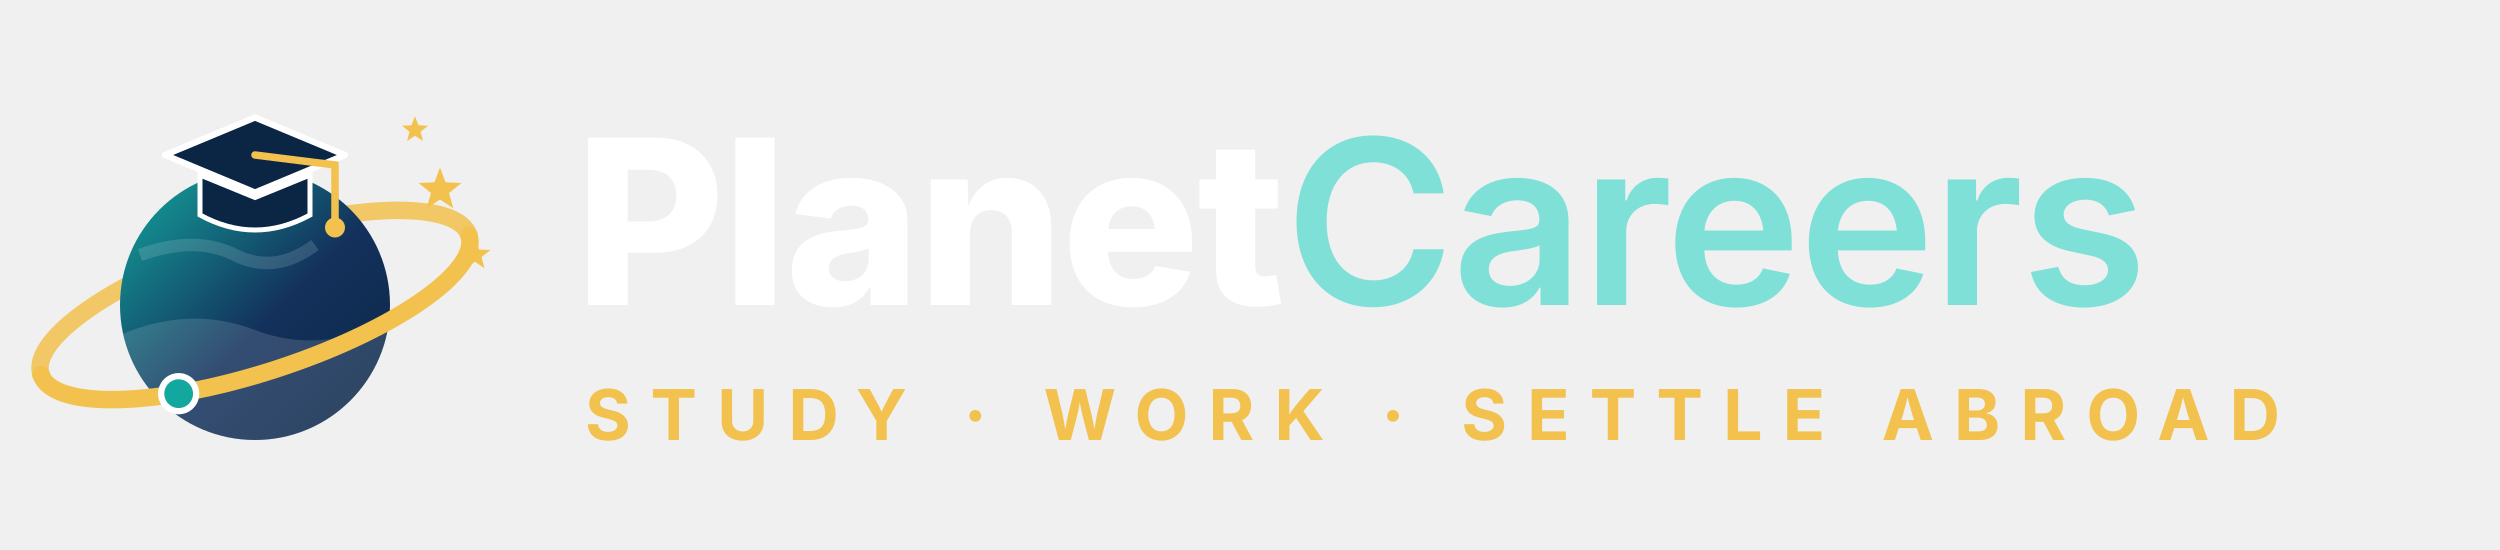
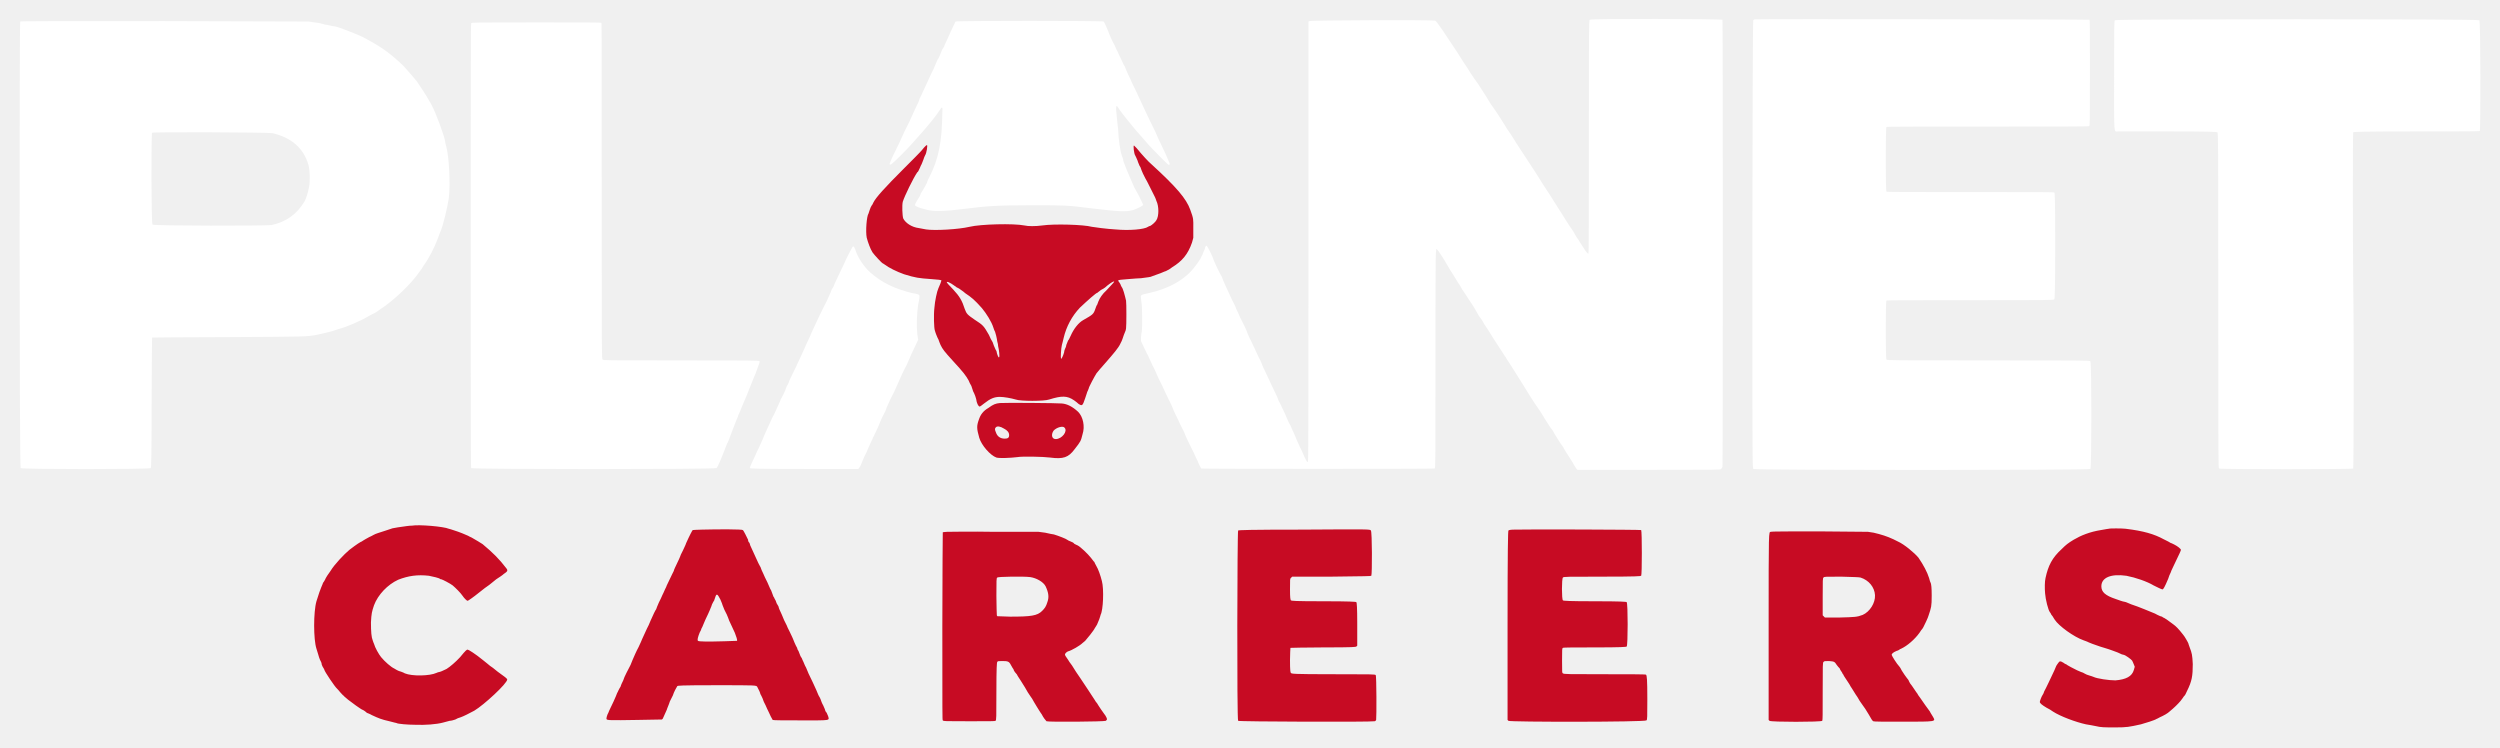
- <svg xmlns="http://www.w3.org/2000/svg" viewBox="0 0 1000 220" width="1000" height="220">
-   <g transform="translate(6 10)">
-     <defs>
-       <linearGradient id="pcg" x1="0" y1="0" x2="1" y2="1">
-         <stop offset="0" stop-color="#13a89e" />
-         <stop offset=".55" stop-color="#13315c" />
-         <stop offset="1" stop-color="#0b2545" />
-       </linearGradient>
-       <clipPath id="pcp">
-         <circle cx="96" cy="112" r="54" />
-       </clipPath>
-     </defs>
-     <g transform="rotate(-18 96 112)">
-       <path d="M6 112A90 27 0 0 1 186 112" fill="none" stroke="#f2c14e" stroke-width="7" stroke-linecap="round" opacity=".85" />
-     </g>
-     <circle cx="96" cy="112" r="54" fill="url(#pcg)" />
-     <g clip-path="url(#pcp)" fill="#ffffff" opacity=".14">
-       <path d="M42 124Q70 112 96 122T150 118V170H42Z" />
-       <path d="M50 92Q72 84 88 92T120 88" fill="none" stroke="#fff" stroke-width="5" />
-     </g>
-     <g transform="rotate(-18 96 112)">
-       <path d="M186 112A90 27 0 0 1 6 112" fill="none" stroke="#f2c14e" stroke-width="7" stroke-linecap="round" />
-       <circle cx="56" cy="136.3" r="7" fill="#13a89e" stroke="#ffffff" stroke-width="2.5" />
-     </g>
-     <path d="M74 60V76Q96 88 118 76V60L96 69Z" fill="#0b2545" stroke="#ffffff" stroke-width="2" />
-     <path d="M60 52L96 37L132 52L96 67Z" fill="#0b2545" stroke="#ffffff" stroke-width="2.5" stroke-linejoin="round" />
-     <path d="M96 52L128 56V78" fill="none" stroke="#f2c14e" stroke-width="3" stroke-linecap="round" />
-     <circle cx="128" cy="81" r="4" fill="#f2c14e" />
-     <path d="M170.0 57.0L172.2 62.9L178.6 63.2L173.6 67.2L175.3 73.3L170.0 69.8L164.7 73.3L166.4 67.2L161.4 63.2L167.8 62.9ZM184.0 85.5L185.6 89.8L190.2 90.0L186.6 92.8L187.8 97.3L184.0 94.7L180.2 97.3L181.4 92.8L177.8 90.0L182.4 89.8ZM160.0 36.5L161.4 40.1L165.2 40.3L162.2 42.7L163.2 46.4L160.0 44.3L156.8 46.4L157.8 42.7L154.8 40.3L158.6 40.1Z" fill="#f2c14e" />
-   </g>
-   <text x="230" y="122" font-family="Montserrat, Inter, Arial, sans-serif" font-weight="800" font-size="92" letter-spacing="-1" fill="#ffffff">Planet<tspan fill="#7fe0d8" font-weight="600"> Careers</tspan>
-   </text>
-   <text x="234" y="176" font-family="Montserrat, Inter, Arial, sans-serif" font-weight="700" font-size="28" letter-spacing="8" fill="#f2c14e">STUDY · WORK · SETTLE ABROAD</text>
+ <svg xmlns="http://www.w3.org/2000/svg" viewBox="0 0 1422 425" width="1422" height="425">
+   <path fill="#FFFFFF" d="M904.25 11.25c-0.5 0.25-0.5 6.25-0.5 66.75 0 36.5 0 66.25-0.25 66.25-0.25 0.25-1.25-0.75-2.75-3.25-0.75-1.25-2.25-3.25-3-4.75-1-1.25-2-3-2.5-4-0.5-1-1.75-2.5-2.5-3.75-0.75-1.25-1.75-2.75-2.25-3.5-0.5-0.75-2.25-3.75-4.25-6.75-2-3-3.75-6-4.25-6.75-1.25-2-3.25-5-4.25-6.5-0.25-0.5-2-3.25-3.75-6-4.25-6.5-8-12.25-9.5-14.5-0.75-1-1.5-2.5-2-3-0.25-0.5-1.75-3-3.25-5.25-1.5-2-3.25-4.75-3.75-5.75-0.5-1-2.5-3.75-4-6.25-1.75-2.5-3.25-4.75-3.5-5-0.25-0.5-4.25-7-7.25-11.5-1-1.25-3-4.25-4.5-6.5-1.25-2.25-3.5-5.25-4.5-7-1-1.5-2.5-4-3.5-5.5-2.25-3.25-2.5-3.75-7.5-11.25-3.25-4.5-3.75-5.5-4.5-5.75-1.5-0.5-70.75-0.25-71.5 0.25l-0.5 0.25 0 124.75c0 68.5 0 125-0.25 125.25-0.25 1.25-0.75 0.75-3.5-5.75-0.75-1.5-1.25-2.5-1.25-2.5 0-0.25-0.5-1.25-1-2.25-0.5-1.25-1.5-3.25-2-4.75-0.75-1.5-1.75-3.75-2.25-5-0.75-1.25-1.5-2.75-1.75-3.5-0.5-1.25-1.75-4.25-4-8.75-0.75-1.25-1.25-2.5-1.25-2.5 0-0.25-0.5-1.5-1.25-3-2.25-4.75-2.75-5.75-2.75-5.75 0-0.25-0.5-1-3.75-8-0.75-1.5-1.25-2.75-1.25-2.75 0-0.25-0.5-1.25-1-2.5-0.75-1.25-2-4-3-6.25-1-2-2.25-5-3.25-6.75-0.75-1.5-1.5-3.5-1.75-4.25-0.25-0.75-1.25-2.75-2.25-4.75-1-1.75-2-4-2.25-4.75-1.5-3-1.75-3.75-1.75-4 0 0-0.75-1.75-1.75-3.5-2-4.25-5.75-12.25-6-13.5-0.25-0.25-1.5-2.75-2.75-5.25-1.25-2.75-2.25-5-2.25-5.25 0-0.5-3.25-7.25-3.75-7.25-0.25 0-0.75 0.5-1 2-0.25 0.5-1 2-1.25 3-0.5 1-1 1.75-1 2 0 0.25-2 3.25-3.25 4.75-5.25 7.25-14.75 12.75-26.5 15.25-4.5 1-4.5 1-4.25 3 0 0.75 0.25 1.75 0.25 2.25 0.5 2.25 0.5 14.25 0.25 16.25-0.25 1-0.5 2.75-0.5 3.75l0 2 2 4.25c1 2.25 2 4 2 4 0 0.25 1.25 2.5 2.5 5.5 1.5 2.75 2.5 5.25 2.5 5.25 0 0 0.5 1 1 2.25 0.5 1 1.5 3 2 4 0.5 1.25 2.25 4.75 3.5 7.5 1.5 2.75 2.5 5.25 2.5 5.25 0 0.25 0.75 2 1.75 4 1 2 2 4 2 4.25 0.25 0.25 0.75 1.75 1.5 3 0.75 1.25 1.75 3.5 2.25 5 1.75 3.75 2.25 4.75 4.5 9.25 1 2.25 2 4.5 2.25 4.75 0.25 1 1.75 4 2 4.25 0.5 0.25 132.25 0.25 132.75 0 0.5-0.25 0.5-1.25 0.5-62 0-65.75 0-63.75 1-62.5 0.5 0.25 4 5.75 6 9.25 0.5 1 1.75 3 2.75 4.5 1 1.75 2.25 3.5 2.75 4.5 0.75 1 2 3 2.75 4.5 1 1.5 2.5 3.5 3 4.5 0.75 1 1.75 2.75 2.5 3.75 0.75 1 1.5 2.5 2 3.25 0.25 0.5 1.25 2.25 2 3.5 1 1.25 2 2.75 2.25 3.25 0.25 0.75 1.5 2.5 2.5 4 1 1.5 2 3.25 2.25 3.5 0.25 0.75 2.25 3.5 5.75 9 1 1.5 2 3.25 2.5 3.75 0.25 0.75 1.75 2.75 3 4.75 2.5 4 5.5 8.75 6.75 10.75 1 1.5 3.75 6.25 6.75 10.75 2 2.75 4.25 6.25 5 7.5 0 0.25 0.75 1.25 1.5 2.5 2 3.25 3.25 5 3.75 5.5 0.25 0.75 3.75 6.25 4.25 7 0.25 0.25 1 1.5 1.75 2.5 0.5 1.25 2.25 3.75 3.5 5.75 1.25 2 2.25 3.5 2.25 3.75 0 0 1.25 2 1.75 2.75l0.5 0.5 40.75 0c39.5 0 40.75 0 41-0.5 0.25-0.25 0.5-0.75 0.75-1.25 0.25-2.5 0.25-253.75 0-254.25-0.75-0.5-75-0.75-75.5 0zM998.75 11c-1 0-1.25 0.25-1.5 0.5-0.5 0.75-0.75 248.75-0.25 252.75 0 1.25 0.25 2.25 0.25 2.5 0.5 0.75 191 0.75 191.75 0 0.75-0.5 0.75-60.75 0-61.25-0.25-0.5-5.75-0.5-58-0.5-53.25 0-57.75 0-58-0.5-0.5-0.5-0.5-33 0-33.5 0.25-0.25 8.5-0.25 47.75-0.25 43 0 47.5 0 47.75-0.5 0.25-0.25 0.5-6 0.5-30.25 0-29.5-0.25-30-0.5-30.5-0.5-0.25-7.5-0.25-47.75-0.25-36.5 0-47.5 0-47.75-0.25-0.5-0.5-0.5-36.25 0-36.75 0.25-0.25 13.5-0.25 57.5-0.25 39 0 57.5 0 57.75-0.25 0.5-0.25 0.5-0.75 0.5-30.25 0-25.5 0-30-0.25-30.25-0.5-0.25-185.75-0.5-189.75-0.25zM1203 11.5c-0.5 0.25-0.5 3.5-0.5 31.5 0 35-0.25 31.75 2.25 31.75 0.75 0 13.75 0 28.75 0 22.75 0 27.5 0.25 27.75 0.5 0.5 0.25 0.5 7.25 0.5 95.75 0 93.5 0 95.25 0.5 95.5 0.75 0.5 75.75 0.5 76.25 0 0.25-0.5 0.5-72.75 0-106-0.25-25.75-0.25-84.75 0-85.25 0.25-0.25 4.5-0.5 36-0.5 25.25 0 35.75 0 36-0.25 0.5-0.5 0.5-62.5-0.25-63-0.5-0.75-206.75-0.75-207.25 0zM11.5 12.25c-0.5 0.5-0.5 253.5 0.25 254 0.5 0.75 73.5 0.75 74 0 0.25-0.25 0.5-6.5 0.5-37.25 0-20.25 0.25-36.75 0.25-37 0.25 0 19.75-0.25 43.25-0.25 45.5-0.25 44.5-0.25 50.25-1.25 2.25-0.5 6.75-1.5 8.5-2 0.75-0.25 2.5-0.75 3.75-1.25 5-1.25 13-4.75 18-7.75 1-0.5 2.25-1.25 3-1.5 0.5-0.25 1.5-1 2.25-1.5 0.5-0.5 1.75-1.25 2.5-1.75 7.25-5 16.75-14.25 21-20.75 0.5-0.5 1.5-2 2-3 3.25-4.5 6-10 8-15.25 0.5-1.5 1.25-3.25 1.5-4 1.5-3.25 3.75-12.75 4.75-18.75 1-8.25 0.25-23.75-1.5-30-0.25-0.5-0.5-2-0.75-3.5-0.75-3.5-5.25-15.5-7-18.75-0.25-0.5-0.75-1.5-1-2-0.25-0.5-1-1.5-1.5-2.5-0.75-1.5-4.5-7.25-6.25-9.75-1.5-2-5.75-6.75-7.75-9-7-6.75-12.5-10.75-20.5-15-1-0.5-2.25-1.25-2.75-1.5-3.75-1.75-13.25-5.5-15.75-6-0.75 0-2-0.25-2.75-0.5-1-0.25-2.5-0.5-3-0.5-0.5-0.25-1.5-0.5-1.75-0.5-0.25-0.25-2.25-0.5-4-0.75l-3.5-0.5-82-0.25c-64 0-81.75 0-82 0.25zm143.5 63.5c10.75 2.5 17.75 8.5 20.5 18.25 0.75 2.75 1 9.5 0.25 12.5-0.5 2.75-1.5 6.25-2.5 8-4.25 7.25-10.5 11.75-18.75 13.5-3 0.5-67.25 0.5-67.75-0.25-0.75-0.5-0.75-51.75-0.25-52.25 0.5-0.5 65.75-0.25 68.5 0.25zM543.5 12.25c-0.25 0.5-2 4.25-2.75 5.75-0.25 0.75-1.25 2.75-2 4.5-1 2-1.75 3.75-1.75 4-0.25 0.25-0.5 1-1 1.5-0.25 0.75-0.75 1.75-1 2.5-0.25 0.75-1 2.5-1.75 3.5-0.5 1.25-1.25 3-1.5 3.5-0.25 0.75-1 2.5-2 4.25-1.75 3.75-6 13.25-6.75 14.5 0 0.75-1 2.75-2 4.75-1 2.25-2.25 4.75-2.5 5.5-0.5 1-1 2-1 2.25-1 1.75-4.5 9-4.5 9.25 0 0.25-2.25 5-5.5 11.5-0.75 1.75-1.5 3.5-1.5 3.75 0.25 1 1 0.5 6.5-5 4.75-4.75 6.5-6.75 12-13 3.75-4.25 8.25-9.75 9.75-12.25 1.75-2.75 2-2.5 1.75 1.25-0.25 16.5-2 26-7.5 36.75-0.75 1.25-1.25 2.75-1.25 3-0.25 0.5-2.25 4.25-3.5 6 0 0.5-0.5 1-0.5 1.5-0.25 0.25-1 1.75-1.75 2.75-0.75 1.25-1.25 2.5-1 2.5 0 0.5 2.25 1.5 5.5 2.25 4.25 1.5 11.5 1.25 23-0.25 12-1.5 17.5-2 37.75-2 20 0 20 0 34 1.75 16.75 2 19.5 2 23.75 1 2.25-0.75 5.75-2.5 5.75-3 0-0.25-1.25-2.5-2.5-5.25-1.5-2.75-2.75-5-2.75-5 0-0.25-0.75-1.75-1.5-3.5-1.5-3.25-4-9.5-4.5-11 0-0.5-0.25-1.75-0.75-2.75-1.25-3.75-2-9.5-2.25-15.5-0.25-1.5-0.5-4.5-0.75-6.75-0.75-7-0.5-7.75 1.25-4.75 2.25 3.25 5 6.5 9.5 12 5 5.75 6.25 7 7 8 1.5 1.75 11.25 11.75 11.75 11.75 0.75 0 0.75-0.5 0.25-1.5-1-2.5-3.25-7.5-5-11-1-2-1.75-3.75-1.75-3.75 0-0.25-1.5-3.5-4.5-9.5-2.5-5.25-4.75-10-5.5-11.75-0.25-0.5-1-2-1.5-3.25-2.25-4.5-3.25-6.75-3.25-6.75 0-0.25-0.75-1.75-1.75-3.75-0.75-1.75-1.75-4-2-4.75-0.5-0.5-1.25-2.5-2-4-0.75-1.5-1.75-3.5-2-4.25-0.5-0.75-1.25-2.5-1.75-3.75-0.75-1.25-1.75-3.25-2.25-4.5-0.5-1.25-1.25-2.75-1.5-3.75-1-2.25-2-4.75-2.5-5.25-0.5-0.5-83.75-0.5-84.25 0zM268 13.25c-0.25 0.25-0.25 40-0.25 126.5 0 86.5 0 126.25 0.25 126.5 0.5 0.75 138.5 0.75 139.5 0 0.75-0.5 2.75-5.25 5.5-12.5 0.25-0.5 0.5-1.5 0.75-1.75 0.25-0.25 0.5-1.25 1-2.25 0.5-1.5 2.25-6 4-10.5 0.75-1.5 1.25-3 1.25-3.25 0.25-0.25 1.25-2.75 2.25-5.25 1-2.25 2.25-5.25 2.75-6.5 0.5-1.25 1.5-4 2.5-6.25 0.75-2 1.75-4.5 2.25-5.5 2.5-6.75 2.5-6.75 2.25-7-0.25-0.5-5-0.5-44.5-0.5-44 0-44.25 0-44.75-0.5-0.5-0.5-0.5-0.75-0.5-95 0-103.75 0-96-0.25-96.5-0.25-0.25-8-0.25-37-0.25-36 0-36.75 0-37 0.5zM484.75 140.75c-0.75 1.25-3.75 7-3.75 7.25 0 0.25-0.5 1.25-3.5 7.5-2.5 5.25-3.5 7.5-3.5 7.75 0 0-0.25 0.25-0.5 0.75-0.25 0.25-0.75 1.25-1 2.25-1.25 2.5-1 2.5-2.75 6-2 3.75-6 12.25-7 14.5-0.5 1-1 2.25-1.5 3.25-0.25 1-1.25 2.75-2 4.5-0.75 1.5-1.25 2.75-1.25 2.75 0 0.25-1.75 3.75-4 8.75-0.5 1-1 2-1 2.25 0 0-1 2-2 4-1 2.25-2.25 4.5-2.25 5-0.25 0.75-0.75 1.75-1.25 2.5-0.25 0.5-0.5 1.25-0.5 1.25 0 0.25-0.5 1.5-1.25 3-0.75 1.5-1.5 3-1.75 3.25 0 0.75-2.25 5-3.5 8-0.75 1.25-1.5 3-2 4-0.25 0.75-1.5 3.25-2.5 5.5-1 2.25-2 4.5-2.25 5.25-0.5 1-1.25 3-2 4.5-0.75 1.5-1.75 3.5-2 4.25-0.5 1-1.25 2.75-2 4.25-0.75 1.5-1.25 3-1.25 3.25 0.25 0.25 2 0.5 31 0.5l30.75 0 0.5-0.75c0.25-0.25 0.75-1 1-1.75 0.25-0.5 1-2.5 1.75-4.25 0.75-1.5 1.5-3 1.5-3 0-0.25 1.25-3 2.75-6.25 0.5-0.75 0.75-1.5 0.75-1.75 0 0 0.75-1.25 1.5-3 0.75-1.5 2-4.25 2.75-6.25 0.75-1.75 1.5-3.5 1.75-3.75 0.5-0.75 1.75-3.5 1.75-4 0 0 1-2.25 2.25-5 1.5-2.75 3-6 3.5-7.25 0.5-1.25 1.5-3.25 2-4.5 0.5-1 1-2.25 1-2.25 0 0 1.25-2.75 2.75-5.5 1.25-3 2.5-5.5 2.5-5.75 0 0 1-2 2-4.25l2-4.25-0.5-3.25c-0.5-4.5-0.25-11.75 0.5-16.75 0.75-3.5 1-5 0.5-5.5 0-0.25-1.75-0.75-3.75-1-10.25-2.5-17.5-6-24.25-12-3.5-3.25-7-8.5-8.25-12.75-0.75-2-1.25-2.25-1.75-1.25z" />
+   <path fill="#C70B23" d="M526.5 83c-0.5 0.5-1.25 1.25-2 2.25-0.75 1-5.5 5.75-10.5 10.75-10.75 10.75-15.75 16.25-17.25 19.25-0.25 0.75-0.75 1.5-1 1.75-0.25 0.25-0.75 1.5-1 2.25-0.25 1-0.75 2-0.75 2.25-1 1.25-1.75 10-1 13.75 0.75 2.75 2 6.25 3.25 8.25 1 1.5 5.5 6.25 5.75 6.25 0.25 0 0.75 0.5 1.25 0.75 2.25 1.75 6.75 4 11 5.5 6.5 2 8.25 2.25 15.5 2.75 4 0.25 5.5 0.5 5.75 0.75 0 0.25-1 3-1.75 4.5-0.75 1.5-2 7.25-2.25 11-0.5 4-0.25 11.75 0.25 13 0.25 0.75 0.5 1.75 0.75 2.25 0.25 0.5 0.75 2 1.25 2.75 0.25 1 1 2.5 1.25 3.25 1.25 2.5 2 3.5 7 9 6 6.5 7.5 8.5 9 11.25 0.25 0.75 1 2.25 1.5 3 0.25 1 0.75 2 0.75 2.25 0 0 0.25 1 0.75 1.75 0.5 1 1 2.5 1.25 3.5 0.25 2.25 1.25 4.25 2 4.25 0.25 0 1.25-0.75 2.5-1.75 3.5-2.75 5.75-3.75 9-3.75 2.25 0 6.5 0.75 9 1.5 2.5 1 16.25 1 19 0 7.25-2.25 10.25-2.25 14.25 0.5 0.75 0.5 2 1.5 2.5 2 2 1.25 2.25 1.25 3.75-3.25 0.5-1.25 0.75-2.5 1-3 0-0.25 0.25-0.75 0.5-1.25 0.25-0.5 0.5-1.25 0.5-1.25 0-0.75 3.5-7.25 4.5-8.75 0.75-1 2.75-3.25 4.5-5.25 5.5-6.25 8-9.25 9-11.5 0-0.25 0.5-0.75 0.75-1.5 0.25-0.5 0.75-2 1.25-3.5 0.5-1.25 1-2.5 1-2.5 0-0.25 0.25-0.75 0.25-1.25 0.25-1.5 0.25-14.5 0-15.75-0.75-3.25-1.75-7-2.5-7.75-0.25-0.5-0.5-1-0.5-1 0-0.25-0.25-0.75-0.75-1.5-0.5-0.5-0.75-1.25-0.75-1.25 0.25-0.25 1.75-0.5 5.75-0.75 3-0.25 6.25-0.5 7.25-0.5 4-0.5 5.75-0.75 6-1 0 0 1.25-0.5 2.75-1 1.5-0.5 3.5-1.25 4.5-1.75 1-0.25 1.75-0.75 1.75-0.75 0.25 0 1.5-0.75 2.75-1.75 5.75-3.5 9-7.5 11.25-14l0.75-2.75 0-5.25c0-5.5 0.25-5.25-1.75-10.75-2.25-6.25-7.75-12.75-22.25-26-1.25-1-5-5-8.25-9-0.75-0.75-1.5-1.5-1.5-1.5-0.5 0 0 4.75 0.75 5.75 0.25 0.5 0.75 1.5 1.25 2.75 0.25 1 0.75 2 0.75 2 0 0.25 0.5 1.25 1 2 0.5 1.75 2.25 5.5 2.75 6.25 0.25 0.25 1 1.75 3.75 7.25 0.75 1.5 1.5 3 1.75 3.5 0.25 0.5 0.5 1.25 0.75 2 1.5 3 1.5 8.75 0 11-0.5 1-2.5 2.75-3.5 3.25-0.25 0-1 0.25-1.25 0.5-2 1.5-10.75 2.25-18.5 1.5-4.75-0.25-12.25-1.25-13.5-1.5-4.5-1.25-21.5-1.75-28.25-0.75-3.75 0.5-8 0.5-10 0-6.25-1.25-25-0.75-31.25 0.75-6.25 1.5-20 2.25-24.75 1.5-1-0.25-3-0.5-4-0.75-4.25-0.5-7.75-3-9-5.5-0.5-1.5-0.75-7.5-0.25-9.5 1-3.25 6-13.5 8.25-16.75 0.5-0.25 0.75-1 1-1.5 0.25-0.5 0.75-1.5 1-2.25 0.5-0.75 1-2.25 1.5-3.5 0.25-1 0.75-2 1-2.5 0.75-1 1.5-5.75 1-5.75 0 0-0.5 0.25-0.75 0.5zm107.25 77.25c0 0.25-1.5 1.75-4.5 5-2 1.75-3.75 4.25-4.5 6.25-0.25 1-0.75 1.75-0.75 2-0.25 0-0.5 1-1 2.25-1 3-1.5 3.25-6.75 6.25-2.75 1.5-5.5 5-7.25 9-0.5 1-1 2.25-1.5 2.75-0.25 0.75-0.75 1.75-1 2.5 0 0.75-0.5 1.75-0.75 2.25-0.25 0.5-0.5 1.5-0.5 2-0.5 1.75-1.5 4-1.75 3.5-0.25-0.5 0-5.75 0.5-7.75 0.25-1 0.75-2.75 1-4 1.5-6.5 4.75-12.5 9.25-17.25 4.25-4 9.25-8.5 10-8.5 0 0 0.5-0.5 1.25-1 0.5-0.5 1.5-1 2-1.25 0.5-0.25 1.5-1 2.25-1.75 2.5-2 4-2.75 4-2.25zm-93.75 0.5c0.5 0.25 1 0.5 1 0.5 0 0 0.75 0.5 1.5 1 0.75 0.5 1.5 1 1.75 1.25 0.25 0 0.5 0.25 0.5 0.25 0.25 0 1 0.5 2 1.25 0.75 0.5 1.75 1.25 2.25 1.75 3.75 2.5 5.25 3.75 9.5 8.5 2.5 3 5.5 7.75 6.5 11 0.25 1 0.75 2 1 2.5 0.25 0.5 1 3.5 1.25 5.5 0.25 0.75 0.5 2 0.5 2.75 0.5 1.75 1 6.25 0.5 6.25-0.25 0.25-0.75-0.75-1.25-2.5 0-0.75-0.5-1.75-0.75-2-0.5-1-1.5-3.5-1.5-3.75 0-0.25-0.25-0.5-0.5-1-0.25-0.25-1-1.75-1.75-3.5-3-5.25-3.25-5.5-8.25-8.75-4-2.75-4.5-3.25-5.5-6-1.5-4.75-3-7.25-6.5-11-2.25-2.25-3.75-4-3.75-4.25 0-0.25 0.75-0.25 1.5 0.25zM568.75 229.25c-2.5 0.25-3.75 0.75-6.5 2.75-3 1.75-4.5 3.75-5.5 6.75-1.25 3.5-1.25 5 0.25 10.25 1.25 4.25 6.25 10 9.75 11.25 1.5 0.5 8 0.25 12-0.25 2.5-0.5 14.75-0.25 18.5 0.25 7.5 1 10.5 0 14-4.75 3.5-4.5 3.5-4.5 4.5-8.5 1.5-4.5 0.25-10-2.5-12.75-3.25-3-6.25-4.5-9.25-4.75-1.5-0.25-33-0.5-35.25-0.25zm2.25 14.5c2 1 3 2.25 3 3.75 0 1.5-0.75 2-2.5 2-2.5 0-4.25-1.25-5-3.5-0.75-1.75-0.75-2.25 0-3 0.75-0.75 2.5-0.5 4.5 0.75zm34.5-0.5c2 2-1.5 6.5-5 6.5-2.25 0-2.75-2.5-1.25-4.75 1.5-1.75 5.25-3 6.25-1.75zM234.25 299c-0.25 0-1.75 0-3 0.25-3.75 0.5-7 1-8 1.25-0.75 0.25-2.25 0.75-3.75 1.25-3.75 1.25-5.75 1.75-7 2.5-0.75 0.5-2 1-2.5 1.25-0.5 0.25-1.75 1-2.25 1.25-0.75 0.5-1.75 1-2 1.25-0.75 0.25-2.75 1.5-7 4.75-3 2.5-8.5 8.25-10.75 12-0.75 1-1.5 2.25-1.75 2.5-0.25 0.5-1 1.5-1.25 2.25-0.5 1-1 1.75-1.25 2 0 0.25-0.5 1.25-1 2.5-0.75 2-1.25 3-2.75 8-1.75 6-1.75 21.75 0 27 0.25 0.75 0.75 2.25 1 3.25 0.25 1 0.75 2.5 1 3 0.5 0.75 1 2 1 2.75 0.25 0.75 0.75 1.75 1 2 0.25 0.5 0.5 0.75 0.5 1 0 0.75 6 9.75 7.25 10.75 0.25 0.25 1 1 1.75 2 0.75 0.75 1.5 1.75 2 2 0.25 0.5 1.5 1.25 2.5 2.25 1.5 1.25 7.75 5.75 8.25 5.75 0.25 0 2 1.25 2.25 1.5 0 0.25 0.25 0.25 0.25 0.25 0 0 1.5 0.5 2.75 1.25 3.75 1.75 5.5 2.5 10 3.5 2 0.5 3.75 1 4 1 0.5 0.5 6.5 1 10.5 1 6 0.25 12.25-0.25 16-1.25 1-0.25 2.75-0.75 3.75-1 1 0 2.5-0.5 3.25-0.75 0.75-0.5 2-1 3-1.25 1.5-0.5 5-2.25 7.75-3.75 5.5-3.25 18.75-15.5 18.75-17.75 0-0.5-1.25-1.5-5.5-4.5-1.75-1.5-3.75-3-4.25-3.25-0.5-0.5-2.5-2-4-3.25-4.25-3.5-8.25-6-8.75-6-0.5 0-1 0.25-4.25 4.25-2.5 2.75-5.75 5.5-7.75 6.75-2 1-3.75 1.75-4.25 1.75-0.25 0-1 0.25-1.5 0.5-3.75 1.75-13.75 2-18 0.25-0.75-0.5-1.75-0.75-2.25-1-1-0.25-1.75-0.5-3.75-1.75-1.75-0.75-5.5-4-7.5-6.5-1.25-1.5-3.5-5.5-4-7.5-0.25-0.5-0.5-1.25-0.75-2-0.75-1.75-1-5-1-10.25 0.25-5 0.5-6 1.75-9.75 2.25-6 7.75-11.75 13.75-14.5 5.75-2.25 11-3 17.5-2.25 2.5 0.5 5.75 1.25 6.25 1.75 0.25 0.25 0.5 0.25 0.75 0.25 0.5 0 5.25 2.5 6.5 3.5 1.75 1.5 4.5 4.25 5.5 5.75 1 1.5 2.5 3 3 3 0.25 0 3.5-2.25 6.25-4.5 1.5-1.25 3.25-2.5 3.5-2.75 1.25-0.75 3.5-2.5 6.5-5 1.5-1 3.5-2.25 4.25-3 2.25-1.5 2.5-2 1.5-3.25-4-5.25-7.5-8.75-13.5-13.75-1.25-0.75-3.5-2.25-6.25-3.75-1-0.5-1.75-0.75-2-1-1-0.5-5.25-2.25-7.75-3-1.5-0.5-3-1-3.25-1-2.75-1.25-17-2.5-21-1.75zM1199.5 300.75c0 0-2 0.25-4.5 0.75-6.25 1-11.25 3-15.5 5.5-3.25 2-4.25 2.75-6.75 5.25-5.5 5-7.75 9.5-9.25 16.5-0.5 2-0.5 6-0.25 8.75 0.25 3.5 1.75 9.5 2.75 10.75 0.25 0.25 0.5 0.75 0.5 0.75 0 0.25 0.5 1 1 1.5 0.5 0.75 1 1.75 1.25 2 2.25 3.5 10.75 9.75 16.5 11.75 1 0.25 1.75 0.75 2 0.75 0.25 0.25 5.5 2.25 7.25 2.75 1 0.25 2.5 0.75 3.25 1 0.75 0.25 2.5 0.75 3.75 1.25 2.25 0.75 4 1.5 5.5 2.25 0.5 0 1 0.25 1 0.25 0.75 0 4.25 2.5 4.75 3.25 0.25 0.5 0.75 1.5 1 2.25l0.5 1.25-0.5 1.75c-1 3.75-4.5 5.5-10.5 6-3.75 0-10.5-1-12.5-2-0.5-0.25-1.5-0.5-2.25-0.75-1-0.25-2.25-0.75-3-1.25-0.75-0.5-1.75-0.75-1.75-0.75-0.25 0-4-1.75-5.75-2.75-0.75-0.5-2-1-2.5-1.5-0.75-0.25-1.5-0.75-1.75-1-0.75-0.5-1.75-1-2.25-0.75-0.25 0-2 2.5-2 2.75 0 0.25-1.25 3-4.25 9.25-1 2.25-2.25 4.5-2.5 5-0.25 0.75-0.5 1.5-0.75 1.75-0.75 1-1.75 3.75-1.75 4.25 0 0.75 1.25 1.75 3.75 3.25 2 1 2.25 1.25 3.75 2.25 4.25 2.75 13 6 18.75 7.25 1.75 0.25 4.25 0.75 5.5 1 3 0.75 5 0.75 11.25 0.75 6.5 0 7.75-0.25 14.5-1.75 2-0.5 8.25-2.5 8.75-3 0.25 0 1-0.5 2-1 2.25-1 4.5-2.25 5.5-3.25 2.75-2.25 4.75-4.25 6.25-6 0.75-1 1.75-2.25 2-2.75 0.5-0.25 1.25-1.75 1.75-3 2.75-5.5 3.25-8.5 3.25-15.25-0.25-5.25-0.5-6.25-1.75-9.5-0.5-1.25-0.75-2.25-0.75-2.25 0-0.25-2.25-4.25-3-5-2.75-3.5-4-4.75-5.75-6-3.75-2.75-4-3-5-3.5-0.75-0.25-1.25-0.75-1.25-0.75-0.25 0-1-0.25-1.5-0.5-0.5-0.25-1.75-0.75-2.5-1.25-2.5-1-9.5-4-13.5-5.25-1.25-0.5-2.5-1-3-1.25-0.25 0-0.75-0.25-1-0.25-0.5 0-2.75-0.75-4.75-1.5-6-2-8.25-4-8.25-7.25 0-5 5.5-7.25 14.25-6 5.25 1 11.75 3.25 15.5 5.5 1.5 0.75 4.5 2.25 5 2.25 0.5 0 1.25-1.25 3.25-6 0.25-1 1-2.75 1.5-3.75 0.25-1 1.5-3.25 2.25-5 2.75-5.75 3.5-7.25 3.5-7.75 0-0.5-1.75-2-3.75-3-1-0.5-2-1-2.25-1-0.25-0.25-1.25-0.75-1.75-1-0.75-0.5-1.75-0.75-2-1-5.5-3-11.5-4.75-21.75-6-2-0.25-9.25-0.25-9.5 0zM399.25 301.25c-2.75 0-5 0.25-5.25 0.25-0.25 0.25-1.75 3-3.75 7.5-0.25 1-1.25 2.75-1.75 4-0.75 1.5-1.25 2.5-1.25 2.5 0 0.25-0.5 1.25-1 2.5-2.25 4.75-3 6.25-3 6.75-0.25 0.25-0.5 1.25-1 2-1.25 2.5-3 6.25-3 6.25 0 0.25-0.5 1.25-1 2.25-0.5 1.25-1.25 2.75-1.5 3.25-0.25 0.75-1.25 2.75-2 4.25-0.75 1.75-1.5 3.5-1.5 3.75-0.25 0.25-0.75 1.25-1.25 2.25-1.25 2.75-3 6.5-3 6.75 0 0-0.5 1-1 2-2 4.5-2.75 6-2.75 6 0 0.25-1 2.25-2 4.5-1.25 2.25-2.75 5.75-3.5 7.5-0.75 2-1.5 3.75-1.75 4-0.75 1.25-2.75 5.5-2.75 5.5 0 0.25-0.5 1-0.75 2-0.5 1-1.25 2.5-1.5 3.5-0.5 0.75-1 1.75-1.25 2.25-0.25 0.5-0.5 1.25-0.75 1.5 0 0.25-1 2.5-2 4.75-1.25 2.5-2.25 4.75-2.5 5.25-0.25 0.75-0.5 1.25-0.5 1.25-0.5 0.75-1.25 3-1 3.5 0.25 0.75 2 0.75 17.5 0.5l14-0.25 0.5-0.5c0.5-1 1.25-2.75 2.25-5 0.25-1 1.25-3 1.75-4.75 0.75-1.5 1.5-3 1.75-3.5 0.5-1.75 2-4.5 2.5-5.25 0.5-0.25 1-0.5 22.25-0.5 22.75 0 22.75 0 23.25 1 0.75 1.25 1.75 3.5 1.75 4 0.25 0.25 0.75 1.5 1.25 2.5 0.25 1 0.75 1.75 0.75 2 0 0 0.5 1 1 2 0.5 1.25 1.25 2.75 1.5 3.25 0.75 1.75 2.25 4.75 2.5 5 0.25 0.25 7.25 0.25 15.75 0.25 17.75 0 16.5 0.25 15.75-2.5-0.25-0.75-0.75-1.5-0.75-1.75-0.25-0.25-0.5-0.75-0.75-1 0-0.25-0.5-1.75-1.25-3.25-0.75-1.25-1.25-2.75-1.5-3.5-0.25-0.5-0.5-1.25-0.75-1.5-0.25-0.25-0.5-1-0.75-1.5-0.25-0.75-1.25-3-3-6.75-2.25-4.5-2.75-5.75-3.75-8.25-0.75-1.25-1.25-2.75-1.5-3.25-0.25-0.5-0.75-1.5-1-2.25-0.5-0.5-1-1.75-1.25-2.5-0.25-0.5-0.5-1.5-0.75-1.75-0.25-0.5-0.5-0.75-0.5-1 0-0.25 0-0.5-0.25-0.75-0.5-0.75-2.25-4.75-2.25-5 0 0-0.75-1.75-1.75-3.75-1-2-1.75-3.5-1.75-3.75 0 0-0.75-1.5-1.5-3-2-5-2.5-5.5-3-7 0-0.5-0.5-1.5-0.75-1.75-0.25-0.25-0.75-1.25-1-2.25-0.5-1-1-1.75-1-2-0.25 0-0.5-1-1-2.25-0.5-1.25-0.75-2.25-1-2.25 0-0.25-1-2-1.75-4-1-2-2-4-2.25-4.75-0.75-1.5-1.5-3.25-1.5-3.5 0-0.25-0.25-0.5-0.5-1-0.5-0.5-4.25-9.25-5.5-11.75-0.25-1-0.5-1.75-0.75-1.75-0.25-0.25-0.5-0.75-0.5-1.5-0.75-1.5-2.5-5.25-3-5.5-0.25-0.5-13.75-0.5-23.25-0.25zm10.5 39.75c0.75 1.75 1.25 3 1.25 3.25 0 0 0.5 1.25 1 2.5 0.75 1.25 2 4 2.75 6.25 1 2.25 2.5 5.25 3.25 7 0.75 2 1.25 3.5 1.25 4l0 0.5-7.25 0.25c-9 0.25-14.5 0.25-15-0.25-0.5-0.5 0-2.25 1-4.75 0.5-0.75 1-2 1-2.25 0.25-0.25 0.75-1.5 1.25-2.75 0.5-1.25 1.5-3.5 2.5-5.5 0.75-1.75 1.5-3.25 1.5-3.5 0 0 0.5-1 0.75-2 0.5-1 1-2 1.25-2.25 0-0.25 0.25-0.75 0.5-1.5 0.75-2.5 1.25-2.5 3 1zM740.25 301.25c-28.75 0-35.75 0.25-36 0.5-0.5 0.5-0.75 107.75 0 108.25 0.25 0.5 75.75 0.75 77.5 0.25 0.5 0 0.75-0.25 1-0.75 0.25-1.25 0.25-25.25-0.25-25.5-0.25-0.5-2.5-0.5-24-0.5-23.75 0-23.75-0.25-24.25-0.75-0.25-0.25-0.5-1.25-0.5-7.25 0-3.75 0.25-6.75 0.25-7 0.25 0 8.5-0.25 18.5-0.25 18 0 18.5-0.25 19-0.5l0.5-0.5 0-12.25c0-9.5-0.25-12.25-0.5-12.5-0.25-0.25-4-0.5-18.5-0.5-17 0-18.25-0.25-18.75-0.5-0.25-0.5-0.5-1.25-0.5-6.25 0-6 0-6 0.5-6.5l0.75-0.75 22.25 0c20-0.25 22.25-0.25 22.75-0.5 0.5-0.75 0.5-25.25-0.25-25.75-0.5-0.75-0.5-0.75-39.5-0.5zM861.25 301.25c-2 0-3 0.25-3.25 0.5-0.25 0.25-0.5 10.5-0.5 54l0 53.75 0.5 0.5c0.75 0.75 78 0.75 78.5-0.25 0.5-0.25 0.5-2 0.5-12 0-11.5-0.25-13.5-0.75-14-0.25-0.25-10.5-0.25-23.5-0.25-20.5 0-23.25 0-23.75-0.5-0.5-0.25-0.5-0.25-0.5-7.25 0-6.5 0-7 0.5-7.25 0.25-0.25 7.25-0.25 18.25-0.25 14.5 0 17.75-0.25 18-0.5 0.75-0.5 0.75-24.75 0-25.25-0.25-0.25-3.5-0.5-18-0.5-14.75 0-18-0.25-18.25-0.5-0.75-0.5-0.75-12.5 0-13 0.25-0.5 2.5-0.5 22.25-0.5 20 0 21.75-0.25 22.25-0.5 0.5-0.5 0.5-25.25 0-26-0.5-0.25-65-0.5-72.25-0.25zM538.75 302.5c-1.25 0-2.25 0.25-2.5 0.25 0 0.25-0.25 24.25-0.25 53.5 0 50.75 0 53.25 0.25 53.5 0.5 0.5 0.75 0.5 15 0.5 12 0 14.75 0 15-0.25 0.5-0.25 0.5-2 0.5-16.75 0-13.5 0.25-16.5 0.5-16.75 0.25-0.5 0.75-0.5 3-0.5 3 0 3.75 0.25 4.75 2.25 0.25 0.5 0.75 1.25 1 1.75 0.25 0.25 0.5 0.75 0.5 0.75 0 0.25 0.25 0.75 0.75 1.5 0.5 0.5 1 1.25 1.25 1.5 0 0.25 1 1.75 2 3.25 1 1.5 2 3.25 2.5 4 0.75 1.5 2.5 4.25 3.25 5.25 0.25 0.25 1.25 1.75 2 3.25 1 1.5 2 3.5 2.75 4.5 0.5 0.75 1.25 2 1.5 2.25 1 2 2.25 3.5 2.75 4 1.25 0.5 32.75 0.25 33.75-0.25 1-0.75 0.75-1.25-0.25-3-0.5-0.5-1.5-2.25-2.5-3.5-1-1.5-2-3-2.25-3.5-0.5-0.5-1-1.25-1.25-1.75-0.25-0.5-7.25-11-8.25-12.5-2.25-3.25-2.75-4-4.75-7.25-1-1.25-2-2.75-2.25-3.25-1.25-1.75-1.75-2.5-1.75-3 0-0.5 1-1.5 1.75-1.75 2-0.5 6.75-3.25 8.25-4.75 0.25-0.25 1-0.75 1.5-1.25 0.75-0.75 5-6 5.5-7.25 0.25-0.25 0.75-1.25 1.25-2 0.25-0.75 1-2.25 1.25-3 0.25-1 0.75-2 0.75-2.5 1.5-2.5 2-14.75 0.75-19.25-0.75-3-2-6.75-3.25-8.75-0.5-1-1-1.75-1-2 0 0 0-0.25-0.25-0.25 0 0-0.75-1-1.75-2.25-1.75-2.25-6-6.25-7.5-7-0.75-0.25-1.5-0.75-2-1-0.25-0.5-1.25-1-2-1.25-0.75-0.25-1.75-0.75-2-1-0.5-0.5-5-2.25-7.5-3-0.5 0-2.75-0.5-5-1l-3.75-0.5-25 0c-13.75-0.25-25.75 0-27 0zm47.25 25.75c3.5 0.5 7.5 2.75 8.75 5.25 1.75 3.75 2 6.25 1 9-0.75 2.5-1.5 3.5-3 5-2.75 2.75-6.25 3.25-18.25 3.25l-7.25-0.25-0.25-0.5c0-0.25-0.25-5.25-0.25-11 0-9 0-10.25 0.5-10.5 0.25-0.5 15-0.75 18.75-0.25zM1007.25 302.5c-1.25 0.25-1.25-2.25-1.25 54l0 53 0.5 0.5c0.75 0.75 29.25 0.75 30 0 0.25-0.5 0.25-3.25 0.25-17 0-15 0-16.25 0.5-16.5 0.25-0.5 1-0.5 3-0.5 3 0.25 3.25 0.25 4.5 2.25 0.5 0.75 1.25 1.5 1.5 1.75 0.25 0.25 0.5 0.75 0.5 1 0 0 0.5 0.75 1 1.5 0.25 0.75 0.75 1.25 0.75 1.25 0 0.25 0.5 1 1 1.75 1.5 2.25 3 4.5 3 4.75 0 0 1.5 2.25 3 4.75 0.75 1 1.5 2.25 1.75 2.75 0.5 1 1.5 2.25 3.75 5.5 0.75 1.25 1.5 2.5 2 3.25 1.25 2.25 2 3.5 2.5 3.75 0.25 0.25 6 0.25 16.5 0.25 19.75 0 19 0 17.5-2.75-0.5-1-1.5-2.25-1.75-3-1.5-2-4-5.5-5.5-7.75-0.75-1-1.5-2-1.5-2.25-0.5-0.5-3.5-5.25-4.25-6-0.25-0.5-0.75-1.25-1-2-0.5-0.5-1.5-2-2.25-3-0.75-1.25-1.75-2.5-2-3.25-0.25-0.5-0.75-1.25-1-1.5-1.25-1.25-4.25-6-4.25-6.5 0-0.75 1-1.5 2.75-2.25 1-0.25 1.75-0.75 2-1 0.25 0 1-0.5 2-1 3.5-2 7.75-6 10-9.75 0.5-0.5 1-1.25 1.25-1.75 0.5-1 2.75-5.5 3-6.75 1.5-4.5 1.75-5 1.75-11.25 0-4.75-0.25-6-0.5-7-0.25-0.5-0.75-1.75-1-3-1-3.25-3.25-7.5-6-11.5-2.25-2.75-8.25-7.75-11.75-9.25-1-0.5-2-1-2.5-1.25-3.75-1.75-7-2.75-11.25-3.75l-3.25-0.5-27.5-0.25c-15 0-27.5 0-27.75 0.25zm51 26c4.75 1.5 8 5.5 8.25 10 0.25 4.5-3 9.5-7 11.25-3.25 1.25-4.5 1.25-13.25 1.5l-8.25 0-0.5-0.5-0.75-0.75 0-10.5c0-9.75 0-10.75 0.5-11 0.25-0.5 0.75-0.5 10-0.5 7.75 0.25 9.75 0.25 11 0.5z" />
</svg>
